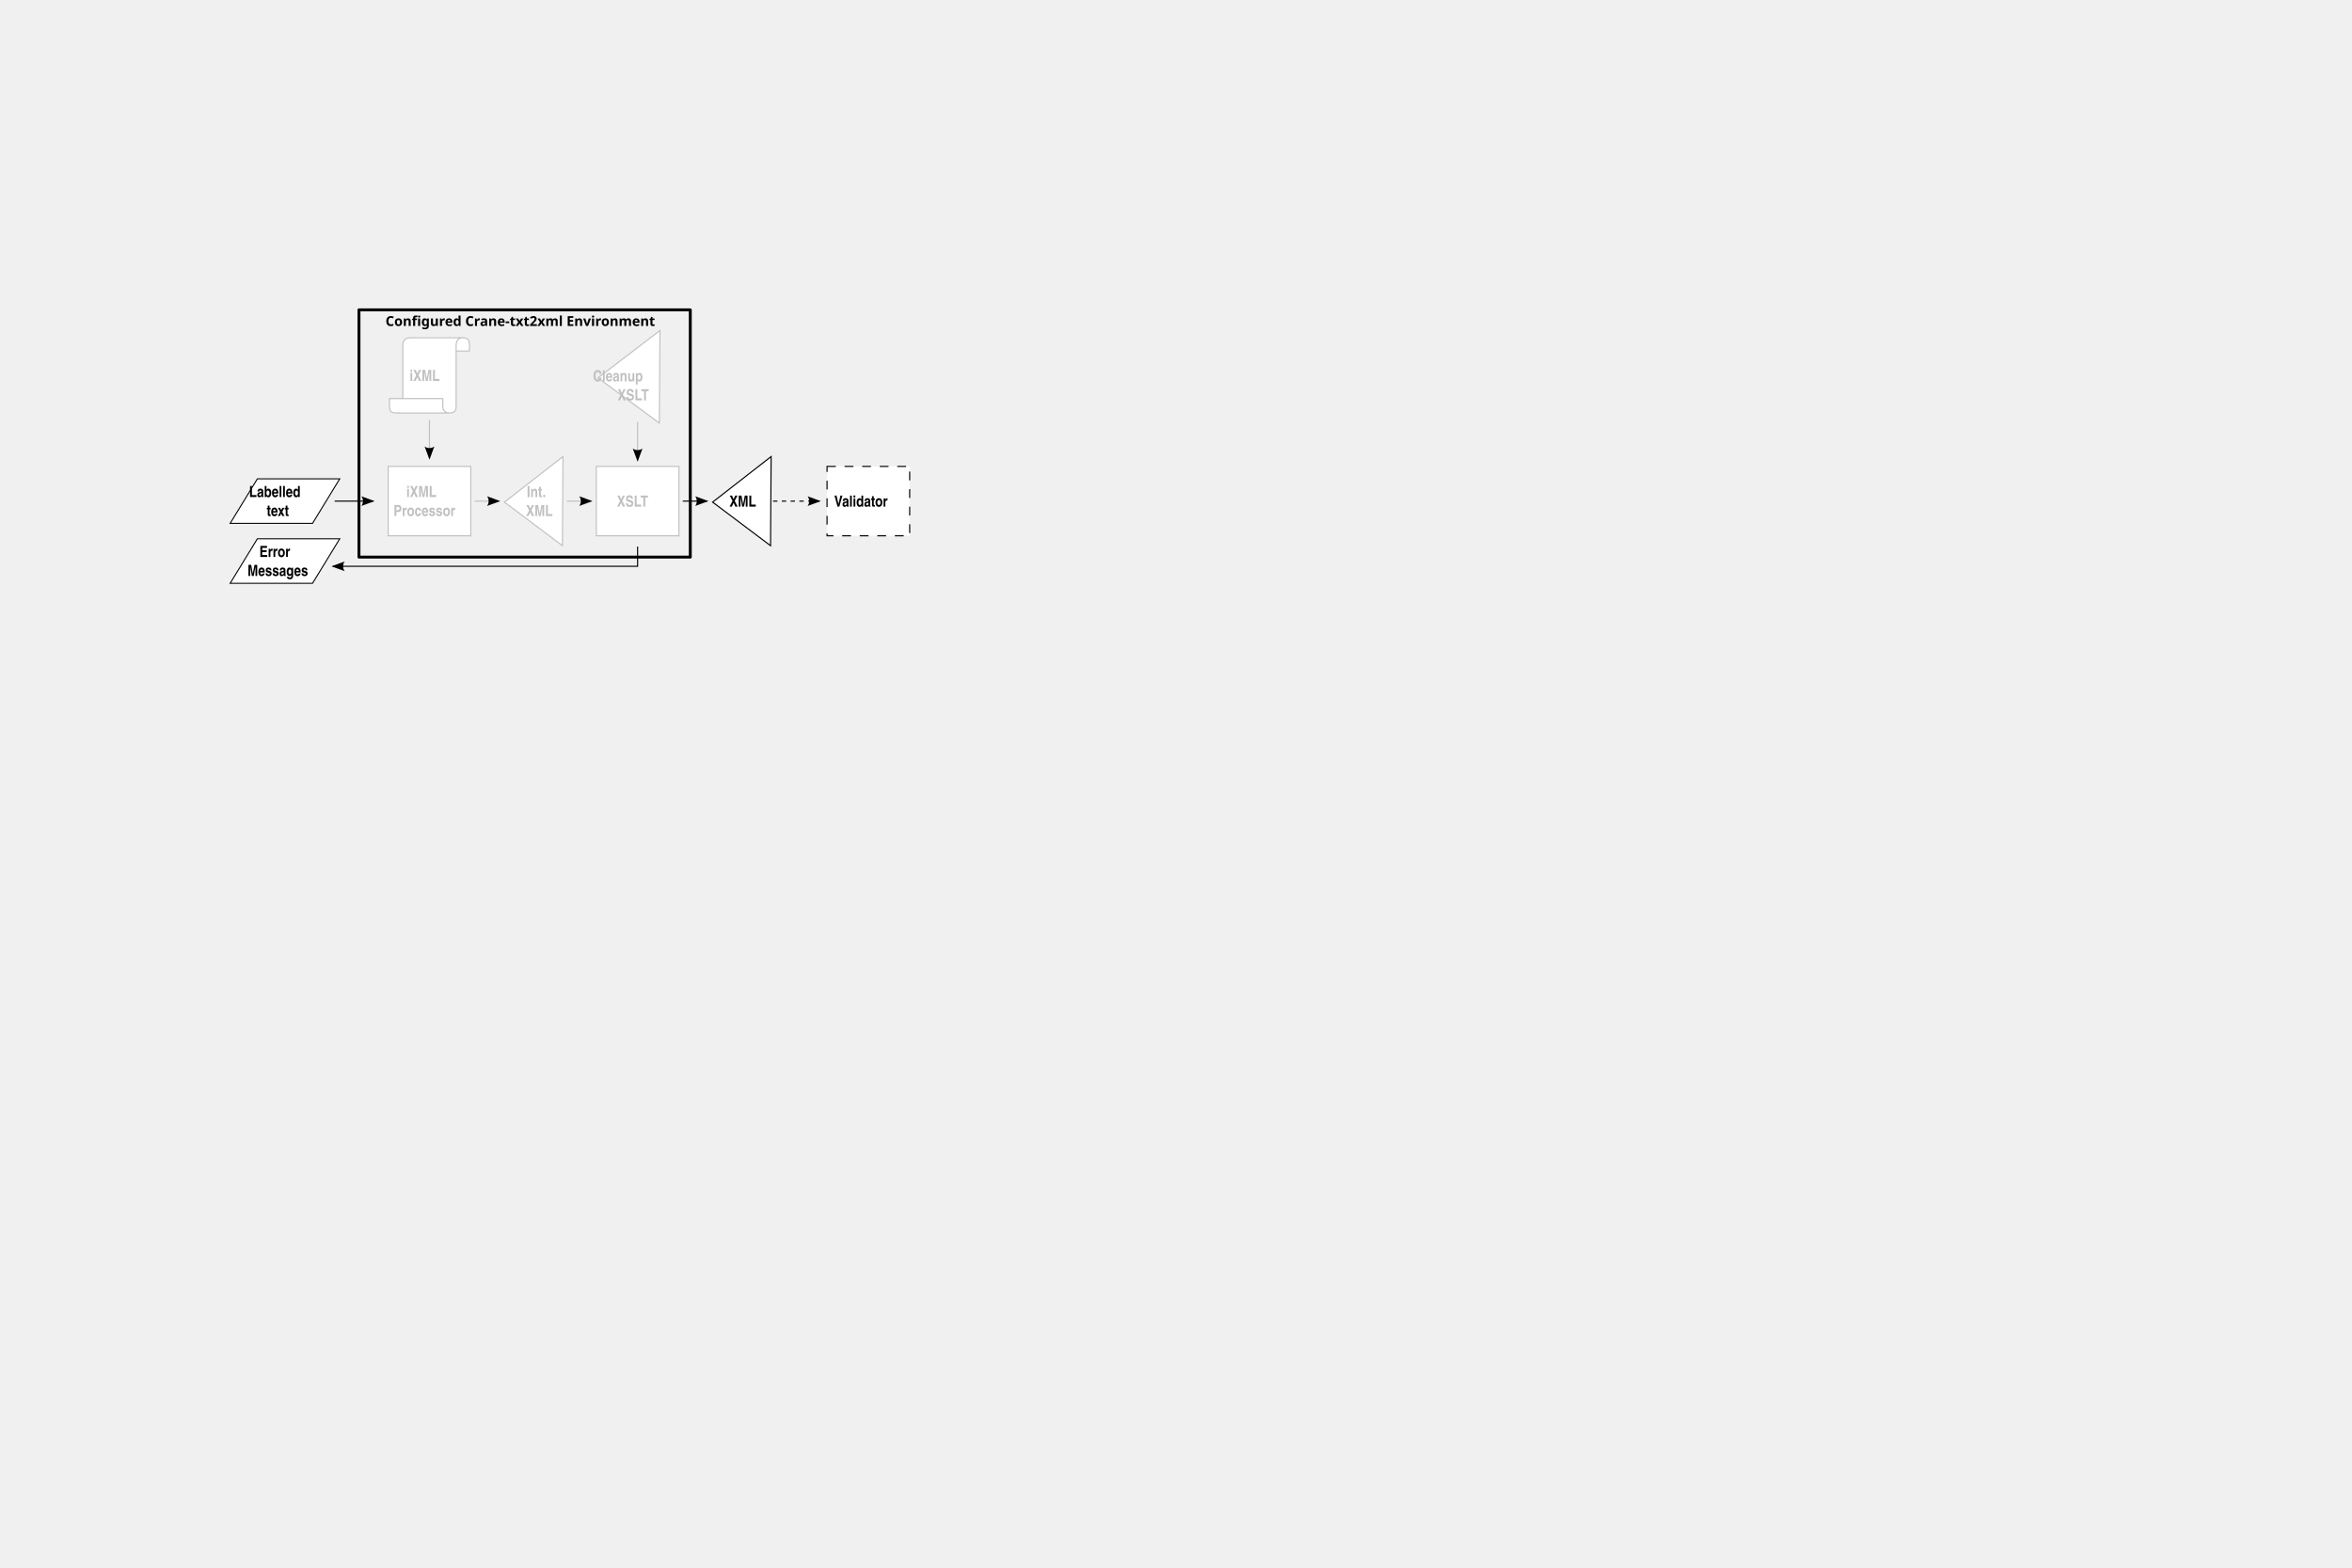
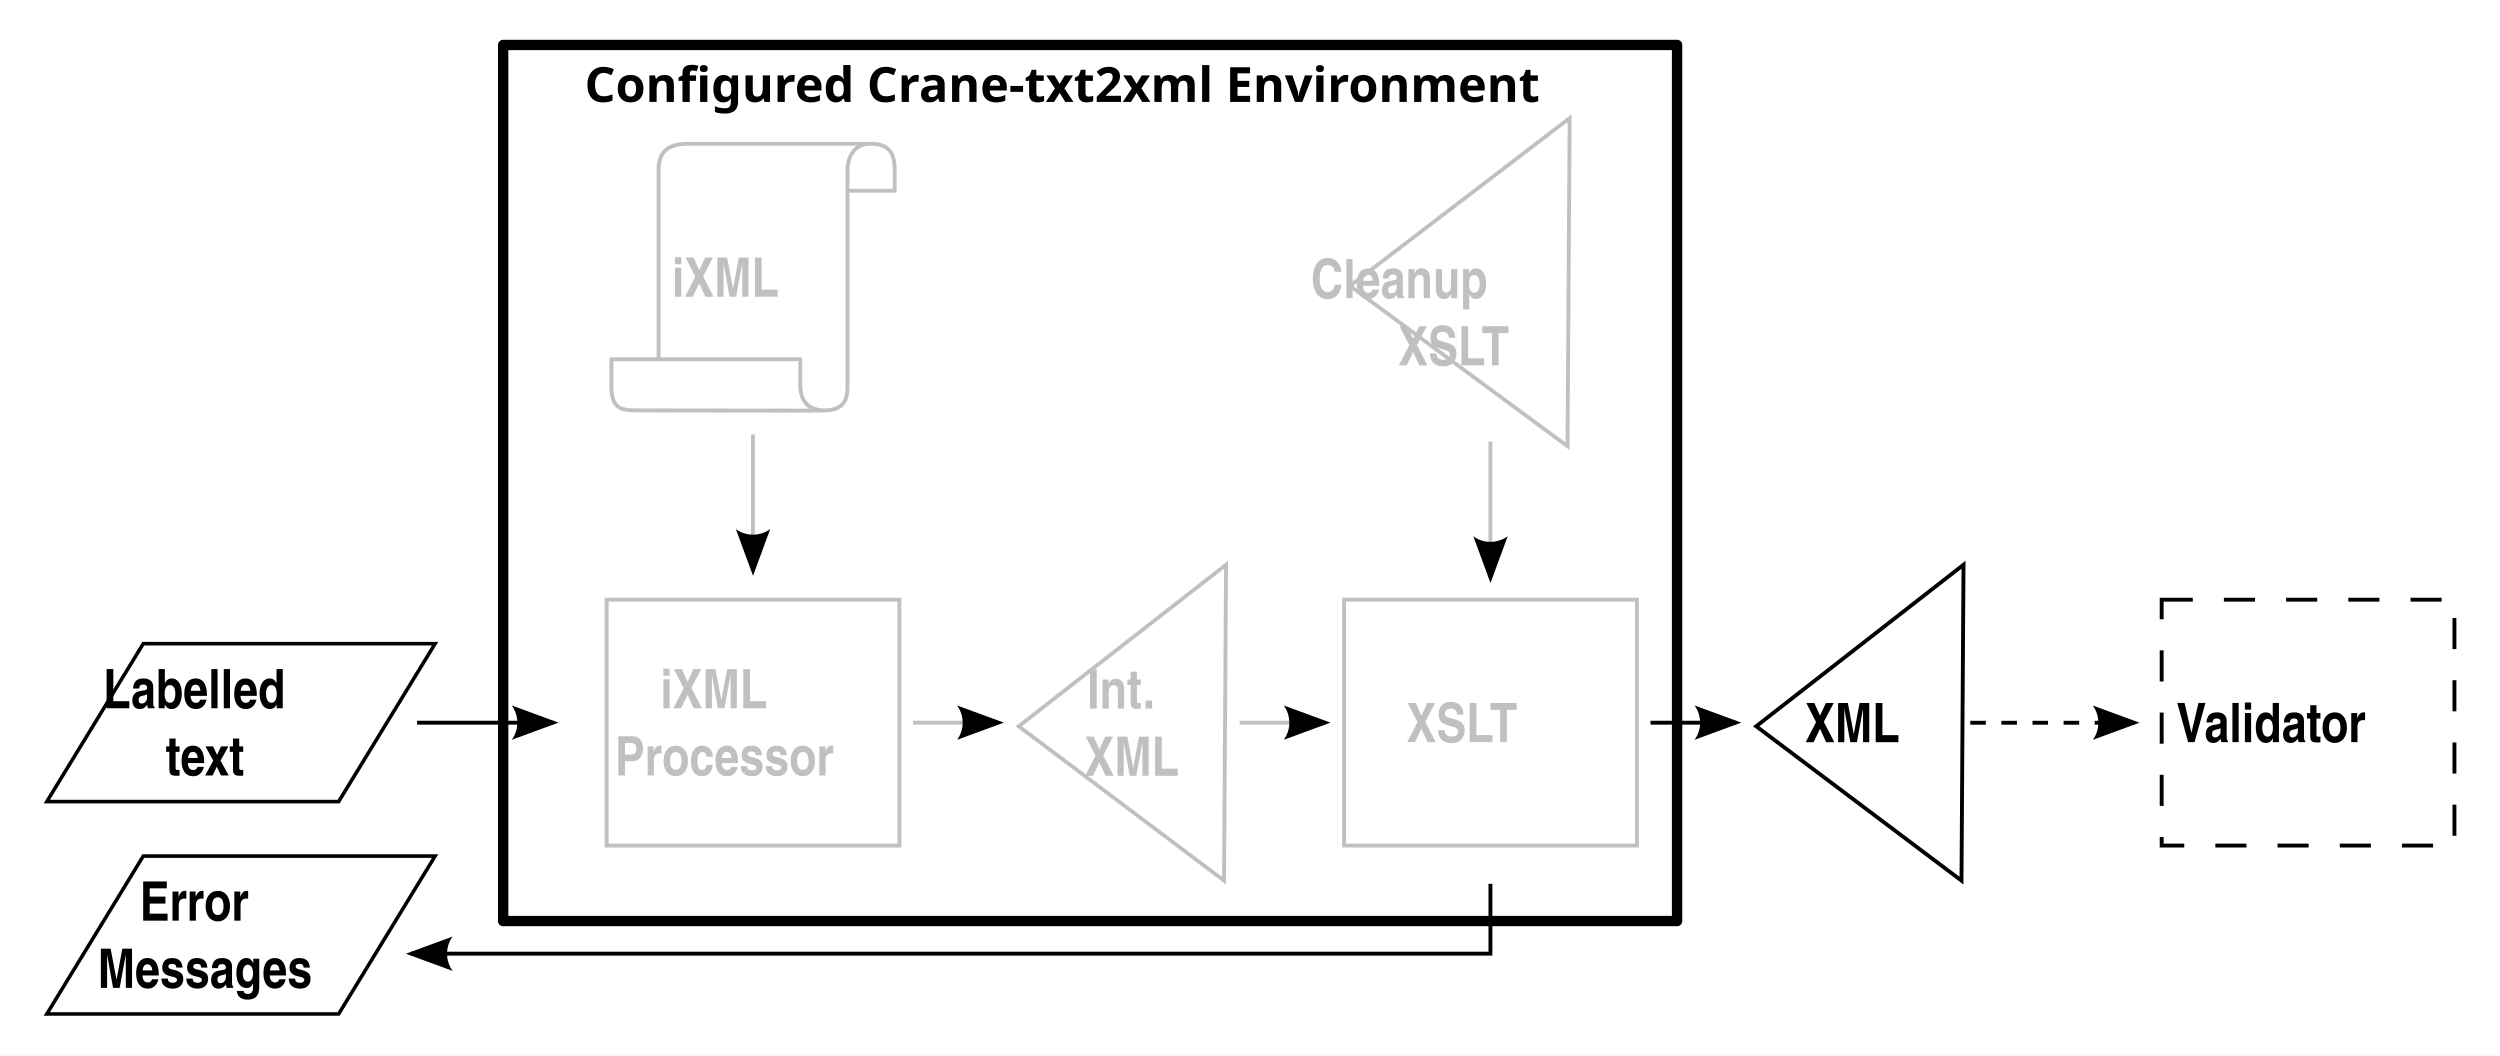
- <svg xmlns="http://www.w3.org/2000/svg" id="svg2" version="1.1" width="1500" height="1000" xml:space="preserve" viewBox="0 0 2142.857 1428.571">
+ <svg xmlns="http://www.w3.org/2000/svg" id="svg2" version="1.1" width="450" height="190" xml:space="preserve" viewBox="0 0 642.857 271.429">
  <defs id="defs6">
    <rect x="70.761" y="151.63" width="536.818" height="335.464" id="rect12" />
    <rect x="666.126" y="103.728" width="528.363" height="384.117" id="rect11" />
    <rect x="688.817" y="81.037" width="238.25" height="170.178" id="rect1" />
    <marker orient="auto" refY="0" refX="0" id="Arrow2Lend" style="overflow:visible">
      <path id="path3818" style="font-size:12px;fill-rule:evenodd;stroke-width:0.625;stroke-linejoin:round" d="M 8.719,4.034 -2.207,0.016 8.719,-4.002 c -1.745,2.372 -1.735,5.617 -6e-7,8.035 z" transform="matrix(-1.1,0,0,-1.1,-1.1,0)" />
    </marker>
    <marker orient="auto" refY="0" refX="0" id="Arrow2Lend-7" style="overflow:visible">
      <path id="path3818-9" style="font-size:12px;fill-rule:evenodd;stroke-width:0.625;stroke-linejoin:round" d="M 8.719,4.034 -2.207,0.016 8.719,-4.002 c -1.745,2.372 -1.735,5.617 -6e-7,8.035 z" transform="matrix(-1.1,0,0,-1.1,-1.1,0)" />
    </marker>
    <marker orient="auto" refY="0" refX="0" id="marker217" style="overflow:visible">
      <path id="path215" style="font-size:12px;fill-rule:evenodd;stroke-width:0.625;stroke-linejoin:round" d="M 8.719,4.034 -2.207,0.016 8.719,-4.002 c -1.745,2.372 -1.735,5.617 -6e-7,8.035 z" transform="matrix(-1.1,0,0,-1.1,-1.1,0)" />
    </marker>
    <rect x="666.126" y="103.728" width="314.016" height="285.777" id="rect13" />
  </defs>
  <style type="text/css" id="style1">
	.linesandangles_een{fill:#111918;}
</style>
-   <g id="g19" transform="matrix(1.003595,0,0,1.003595,-236.2456,-189.324)" style="fill:#ffffff;fill-opacity:1;stroke-width:0.996" />
-   <path style="fill:#ffffff;fill-opacity:1;stroke:#c0c0c0;stroke-width:1px;stroke-linecap:butt;stroke-linejoin:miter;stroke-opacity:1" d="m 459.609,457.574 53.313,-41.537 -0.52,81.227 z" id="path5" />
-   <text xml:space="preserve" style="font-style:normal;font-variant:normal;font-weight:bold;font-stretch:condensed;font-size:12.043px;line-height:0%;font-family:'Arial Narrow';-inkscape-font-specification:'Arial Narrow Bold Condensed';text-align:center;letter-spacing:0px;word-spacing:0px;writing-mode:lr-tb;text-anchor:middle;fill:#c0c0c0;fill-opacity:1;stroke:none;stroke-width:1" x="495.549" y="453.023" id="text6">
-     <tspan id="tspan6" x="495.549" y="453.023" style="font-size:14.05px;line-height:1.23;fill:#c0c0c0;fill-opacity:1;stroke-width:1">Int.</tspan>
-     <tspan x="495.549" y="470.305" style="font-size:14.05px;line-height:1.23;fill:#c0c0c0;fill-opacity:1;stroke-width:1" id="tspan40">XML</tspan>
-   </text>
-   <rect y="425.022" x="353.648" height="63.226" width="75.285" id="rect8" style="fill:#ffffff;fill-opacity:1;stroke:#c0c0c0;stroke-width:1;stroke-miterlimit:4;stroke-dasharray:none;stroke-opacity:1" />
-   <text xml:space="preserve" style="font-style:normal;font-variant:normal;font-weight:bold;font-stretch:condensed;font-size:12.043px;line-height:0%;font-family:'Arial Narrow';-inkscape-font-specification:'Arial Narrow Bold Condensed';text-align:center;letter-spacing:0px;word-spacing:0px;writing-mode:lr-tb;text-anchor:middle;fill:#c0c0c0;fill-opacity:1;stroke:none;stroke-width:1" x="390.797" y="452.941" id="text9">
-     <tspan id="tspan9" x="390.797" y="452.941" style="font-size:14.05px;line-height:1.23;fill:#c0c0c0;fill-opacity:1;stroke-width:1">iXML</tspan>
-     <tspan x="390.797" y="470.223" style="font-size:14.05px;line-height:1.23;fill:#c0c0c0;fill-opacity:1;stroke-width:1" id="tspan10">Processor</tspan>
-   </text>
-   <path style="fill:none;stroke:#c0c0c0;stroke-width:1px;stroke-linecap:butt;stroke-linejoin:miter;stroke-opacity:1;marker-end:url(#Arrow2Lend)" d="m 391.273,382.527 v 35.033" id="path13" />
-   <path id="path1" style="fill:#ffffff;fill-opacity:1;stroke:#c0c0c0;stroke-width:1;stroke-linecap:round;stroke-linejoin:round;stroke-miterlimit:1;stroke-opacity:1" d="m 403.434,363.196 v 6.621 c 0.017,4.486 2.42,6.471 6.072,6.534 m 0,0 c 4.967,0.017 6.143,-2.569 6.072,-6.534 m 5.86,-62.023 c -4.099,-0.005 -5.86,3.352 -5.86,6.801 v 5.27 m -48.574,43.332 h 36.43 m 12.143,6.621 v -49.953 h 12.143 v -5.27 c 0,-3.869 -1.079,-6.801 -6.109,-6.801 h -6.034 -40.965 c -5.03,0 -7.608,1.862 -7.608,6.801 v 48.601 H 354.86 v 6.621 c 0,6.277 2.305,6.534 7.336,6.534 0,0 27.232,0.053 41.238,0.047 5.85,-0.003 5.383,-0.016 6.072,-0.047" />
-   <text xml:space="preserve" style="font-style:normal;font-variant:normal;font-weight:bold;font-stretch:condensed;font-size:12.043px;line-height:0%;font-family:'Arial Narrow';-inkscape-font-specification:'Arial Narrow Bold Condensed';text-align:center;letter-spacing:0px;word-spacing:0px;writing-mode:lr-tb;text-anchor:middle;fill:#c0c0c0;fill-opacity:1;stroke:none;stroke-width:1" x="391.05" y="347.125" id="text3">
-     <tspan x="391.05" y="347.125" style="font-size:14.05px;line-height:1.23;fill:#c0c0c0;fill-opacity:1;stroke-width:1" id="tspan3">iXML</tspan>
-   </text>
-   <path style="fill:none;stroke:#c0c0c0;stroke-width:1px;stroke-linecap:butt;stroke-linejoin:miter;stroke-opacity:1;marker-end:url(#Arrow2Lend)" d="m 432.437,456.653 h 22.012" id="path2" />
-   <g id="g64" transform="matrix(1.003595,0,0,1.003595,-135.4783,-1.461318)" style="stroke-width:0.996">
-     <rect y="511.174" x="635.112" height="47.408" width="74.773" id="rect24" style="fill:#ffffff;fill-opacity:1;stroke:#000000;stroke-width:1.079;stroke-miterlimit:4;stroke-dasharray:none;stroke-opacity:1" transform="matrix(1,0,-0.5212839,0.8533833,0,0)" />
-     <text xml:space="preserve" style="font-style:normal;font-variant:normal;font-weight:bold;font-stretch:condensed;line-height:0%;font-family:'Arial Narrow';-inkscape-font-specification:'Arial Narrow Bold Condensed';text-align:center;letter-spacing:0px;word-spacing:0px;writing-mode:lr-tb;text-anchor:middle;fill:#000000;fill-opacity:1;stroke:none;stroke-width:0.996" x="394.037" y="452.774" id="text24">
-       <tspan x="394.037" y="452.774" style="font-size:14px;line-height:1.23;stroke-width:0.996" id="tspan1">Labelled</tspan>
-       <tspan x="394.037" y="469.994" style="font-size:14px;line-height:1.23;stroke-width:0.996" id="tspan64">text</tspan>
+   <rect style="fill:#ffffff;stroke-width:1.429;stroke-linecap:square;paint-order:fill markers stroke" id="rect2" width="642.857" height="271.429" x="3.097759e-06" y="2.3251953e-06" />
+   <g id="g2" transform="translate(11.21487,10.23251)">
+     <g id="g19" transform="matrix(1.003595,0,0,1.003595,-445.1122,-470.3743)" style="fill:#ffffff;fill-opacity:1;stroke-width:0.996" />
+     <path style="fill:#ffffff;fill-opacity:1;stroke:#c0c0c0;stroke-width:1px;stroke-linecap:butt;stroke-linejoin:miter;stroke-opacity:1" d="m 250.743,176.524 53.313,-41.537 -0.52,81.227 z" id="path5" />
+     <text xml:space="preserve" style="font-style:normal;font-variant:normal;font-weight:bold;font-stretch:condensed;font-size:12.043px;line-height:0%;font-family:'Arial Narrow';-inkscape-font-specification:'Arial Narrow Bold Condensed';text-align:center;letter-spacing:0px;word-spacing:0px;writing-mode:lr-tb;text-anchor:middle;fill:#c0c0c0;fill-opacity:1;stroke:none;stroke-width:1" x="286.683" y="171.973" id="text6">
+       <tspan id="tspan6" x="286.683" y="171.973" style="font-size:14.05px;line-height:1.23;fill:#c0c0c0;fill-opacity:1;stroke-width:1">Int.</tspan>
+       <tspan x="286.683" y="189.255" style="font-size:14.05px;line-height:1.23;fill:#c0c0c0;fill-opacity:1;stroke-width:1" id="tspan40">XML</tspan>
+     </text>
+     <rect y="143.972" x="144.781" height="63.226" width="75.285" id="rect8" style="fill:#ffffff;fill-opacity:1;stroke:#c0c0c0;stroke-width:1;stroke-miterlimit:4;stroke-dasharray:none;stroke-opacity:1" />
+     <text xml:space="preserve" style="font-style:normal;font-variant:normal;font-weight:bold;font-stretch:condensed;font-size:12.043px;line-height:0%;font-family:'Arial Narrow';-inkscape-font-specification:'Arial Narrow Bold Condensed';text-align:center;letter-spacing:0px;word-spacing:0px;writing-mode:lr-tb;text-anchor:middle;fill:#c0c0c0;fill-opacity:1;stroke:none;stroke-width:1" x="181.93" y="171.89" id="text9">
+       <tspan id="tspan9" x="181.93" y="171.89" style="font-size:14.05px;line-height:1.23;fill:#c0c0c0;fill-opacity:1;stroke-width:1">iXML</tspan>
+       <tspan x="181.93" y="189.172" style="font-size:14.05px;line-height:1.23;fill:#c0c0c0;fill-opacity:1;stroke-width:1" id="tspan10">Processor</tspan>
+     </text>
+     <path style="fill:none;stroke:#c0c0c0;stroke-width:1px;stroke-linecap:butt;stroke-linejoin:miter;stroke-opacity:1;marker-end:url(#Arrow2Lend)" d="m 182.406,101.477 v 35.033" id="path13" />
+     <path id="path1" style="fill:#ffffff;fill-opacity:1;stroke:#c0c0c0;stroke-width:1;stroke-linecap:round;stroke-linejoin:round;stroke-miterlimit:1;stroke-opacity:1" d="m 194.567,82.146 v 6.621 c 0.017,4.486 2.42,6.471 6.072,6.534 m 0,0 c 4.967,0.017 6.143,-2.569 6.072,-6.534 m 5.86,-62.023 c -4.099,-0.005 -5.86,3.352 -5.86,6.801 v 5.27 m -48.574,43.332 h 36.43 m 12.143,6.621 v -49.953 h 12.143 v -5.27 c 0,-3.869 -1.079,-6.801 -6.109,-6.801 h -6.034 -40.965 c -5.03,0 -7.608,1.862 -7.608,6.801 v 48.601 h -12.143 v 6.621 c 0,6.277 2.305,6.534 7.336,6.534 0,0 27.232,0.053 41.238,0.047 5.85,-0.003 5.383,-0.016 6.072,-0.047" />
+     <text xml:space="preserve" style="font-style:normal;font-variant:normal;font-weight:bold;font-stretch:condensed;font-size:12.043px;line-height:0%;font-family:'Arial Narrow';-inkscape-font-specification:'Arial Narrow Bold Condensed';text-align:center;letter-spacing:0px;word-spacing:0px;writing-mode:lr-tb;text-anchor:middle;fill:#c0c0c0;fill-opacity:1;stroke:none;stroke-width:1" x="182.184" y="66.074" id="text3">
+       <tspan x="182.184" y="66.074" style="font-size:14.05px;line-height:1.23;fill:#c0c0c0;fill-opacity:1;stroke-width:1" id="tspan3">iXML</tspan>
+     </text>
+     <path style="fill:none;stroke:#c0c0c0;stroke-width:1px;stroke-linecap:butt;stroke-linejoin:miter;stroke-opacity:1;marker-end:url(#Arrow2Lend)" d="m 223.57,175.603 h 22.012" id="path2" />
+     <g id="g64" transform="matrix(1.003595,0,0,1.003595,-344.3448,-282.5116)" style="stroke-width:0.996">
+       <rect y="511.174" x="635.112" height="47.408" width="74.773" id="rect24" style="fill:#ffffff;fill-opacity:1;stroke:#000000;stroke-width:1.079;stroke-miterlimit:4;stroke-dasharray:none;stroke-opacity:1" transform="matrix(1,0,-0.5212839,0.8533833,0,0)" />
+       <text xml:space="preserve" style="font-style:normal;font-variant:normal;font-weight:bold;font-stretch:condensed;line-height:0%;font-family:'Arial Narrow';-inkscape-font-specification:'Arial Narrow Bold Condensed';text-align:center;letter-spacing:0px;word-spacing:0px;writing-mode:lr-tb;text-anchor:middle;fill:#000000;fill-opacity:1;stroke:none;stroke-width:0.996" x="394.037" y="452.774" id="text24">
+         <tspan x="394.037" y="452.774" style="font-size:14px;line-height:1.23;stroke-width:0.996" id="tspan1">Labelled</tspan>
+         <tspan x="394.037" y="469.994" style="font-size:14px;line-height:1.23;stroke-width:0.996" id="tspan64">text</tspan>
+       </text>
+     </g>
+     <path style="fill:none;stroke:#000000;stroke-width:1px;stroke-linecap:butt;stroke-linejoin:miter;stroke-opacity:1;marker-end:url(#Arrow2Lend)" d="M 96.032,175.603 H 131.065" id="path27" />
+     <rect y="143.972" x="334.414" height="63.226" width="75.285" id="rect37" style="fill:#ffffff;fill-opacity:1;stroke:#c0c0c0;stroke-width:1;stroke-miterlimit:4;stroke-dasharray:none;stroke-opacity:1" />
+     <text xml:space="preserve" style="font-style:normal;font-variant:normal;font-weight:bold;font-stretch:condensed;font-size:12.043px;line-height:0%;font-family:'Arial Narrow';-inkscape-font-specification:'Arial Narrow Bold Condensed';text-align:center;letter-spacing:0px;word-spacing:0px;writing-mode:lr-tb;text-anchor:middle;fill:#c0c0c0;fill-opacity:1;stroke:none;stroke-width:1" x="371.563" y="180.61" id="text38">
+       <tspan x="371.563" y="180.61" style="font-size:14.05px;line-height:1.23;fill:#c0c0c0;fill-opacity:1;stroke-width:1" id="tspan38">XSLT</tspan>
+     </text>
+     <g id="g39" transform="matrix(1.003595,0,0,1.003595,248.6611,34.84798)" style="stroke-width:0.996">
+       <path style="fill:#ffffff;fill-opacity:1;stroke:#000000;stroke-width:0.996px;stroke-linecap:butt;stroke-linejoin:miter;stroke-opacity:1" d="m 191.028,141.169 53.122,-41.388 -0.518,80.936 z" id="path39" />
+       <text xml:space="preserve" style="font-style:normal;font-variant:normal;font-weight:bold;font-stretch:condensed;line-height:0%;font-family:'Arial Narrow';-inkscape-font-specification:'Arial Narrow Bold Condensed';text-align:center;letter-spacing:0px;word-spacing:0px;writing-mode:lr-tb;text-anchor:middle;fill:#000000;fill-opacity:1;stroke:none;stroke-width:0.996" x="225.252" y="145.248" id="text39">
+         <tspan id="tspan39" x="225.252" y="145.248" style="font-size:14px;line-height:1.23;stroke-width:0.996">XML</tspan>
+       </text>
+     </g>
+     <path style="fill:none;stroke:#c0c0c0;stroke-width:1px;stroke-linecap:butt;stroke-linejoin:miter;stroke-opacity:1;marker-end:url(#Arrow2Lend)" d="m 307.566,175.603 h 22.012" id="path40" />
+     <path style="fill:none;stroke:#000000;stroke-width:1px;stroke-linecap:butt;stroke-linejoin:miter;stroke-opacity:1;marker-end:url(#Arrow2Lend)" d="m 413.203,175.603 h 22.012" id="path41" />
+     <path style="fill:none;stroke:#c0c0c0;stroke-width:1px;stroke-linecap:butt;stroke-linejoin:miter;stroke-opacity:1;marker-end:url(#Arrow2Lend)" d="m 372.039,103.328 v 35.033" id="path50" />
+     <path style="fill:#ffffff;fill-opacity:1;stroke:#c0c0c0;stroke-width:1px;stroke-linecap:butt;stroke-linejoin:miter;stroke-opacity:1" d="m 335.914,63.282 56.497,-43.148 -0.551,84.378 z" id="path57" />
+     <text xml:space="preserve" style="font-style:normal;font-variant:normal;font-weight:bold;font-stretch:condensed;font-size:12.043px;line-height:0%;font-family:'Arial Narrow';-inkscape-font-specification:'Arial Narrow Bold Condensed';text-align:end;letter-spacing:0px;word-spacing:0px;writing-mode:lr-tb;text-anchor:end;fill:#c0c0c0;fill-opacity:1;stroke:none;stroke-width:1" x="390.539" y="66.442" id="text58">
+       <tspan x="390.539" y="66.442" style="font-size:14.05px;line-height:1.23;fill:#c0c0c0;fill-opacity:1;stroke-width:1" id="tspan57">Cleanup</tspan>
+       <tspan x="390.539" y="83.724" style="font-size:14.05px;line-height:1.23;fill:#c0c0c0;fill-opacity:1;stroke-width:1" id="tspan58">XSLT</tspan>
+     </text>
+     <path style="fill:none;stroke:#000000;stroke-width:1px;stroke-linecap:butt;stroke-linejoin:miter;stroke-opacity:1;marker-end:url(#Arrow2Lend)" d="m 372.039,217.036 v 17.957 H 94.485" id="path64" />
+     <g id="g66" transform="matrix(1.003595,0,0,1.003595,-344.3448,-227.8961)" style="stroke-width:0.996">
+       <rect y="511.174" x="635.112" height="47.408" width="74.773" id="rect64" style="fill:#ffffff;fill-opacity:1;stroke:#000000;stroke-width:1.079;stroke-miterlimit:4;stroke-dasharray:none;stroke-opacity:1" transform="matrix(1,0,-0.5212839,0.8533833,0,0)" />
+       <text xml:space="preserve" style="font-style:normal;font-variant:normal;font-weight:bold;font-stretch:condensed;line-height:0%;font-family:'Arial Narrow';-inkscape-font-specification:'Arial Narrow Bold Condensed';text-align:center;letter-spacing:0px;word-spacing:0px;writing-mode:lr-tb;text-anchor:middle;fill:#000000;fill-opacity:1;stroke:none;stroke-width:0.996" x="394.037" y="452.774" id="text66">
+         <tspan x="394.037" y="452.774" style="font-size:14px;line-height:1.23;stroke-width:0.996" id="tspan66">Error</tspan>
+         <tspan x="394.037" y="469.994" style="font-size:14px;line-height:1.23;stroke-width:0.996" id="tspan67">Messages</tspan>
+       </text>
+     </g>
+     <g id="g1" transform="matrix(1.003595,0,0,1.003595,-172.4359,54.39224)" style="stroke-width:0.996">
+       <rect y="89.259" x="714.51" height="63" width="75.015" id="rect74" style="fill:#ffffff;fill-opacity:1;stroke:#000000;stroke-width:0.996;stroke-miterlimit:4;stroke-dasharray:7.971, 7.971;stroke-dashoffset:0;stroke-opacity:1" />
+       <text xml:space="preserve" style="font-style:normal;font-variant:normal;font-weight:bold;font-stretch:condensed;line-height:0%;font-family:'Arial Narrow';-inkscape-font-specification:'Arial Narrow Bold Condensed';text-align:center;letter-spacing:0px;word-spacing:0px;writing-mode:lr-tb;text-anchor:middle;fill:#000000;fill-opacity:1;stroke:none;stroke-width:0.996" x="752.134" y="125.766" id="text75">
+         <tspan x="752.134" y="125.766" style="font-size:14px;line-height:1.23;stroke-width:0.996" id="tspan75">Validator</tspan>
+       </text>
+     </g>
+     <path style="fill:none;stroke:#000000;stroke-width:1px;stroke-linecap:butt;stroke-linejoin:miter;stroke-dasharray:4, 4;stroke-dashoffset:0;stroke-opacity:1;marker-end:url(#Arrow2Lend)" d="m 495.428,175.619 h 42.191" id="path3" />
+     <rect style="fill:none;stroke:#000000;stroke-width:2.667;stroke-linecap:round;stroke-linejoin:round;stroke-miterlimit:1;stroke-dasharray:none;stroke-dashoffset:0;stroke-opacity:1" id="rect3" width="301.867" height="225.274" x="118.167" y="1.333" />
+     <text xml:space="preserve" style="font-weight:bold;font-size:12.489px;line-height:1;font-family:'Source Sans 3';-inkscape-font-specification:'Source Sans 3 Bold';text-align:center;letter-spacing:0px;writing-mode:lr-tb;direction:ltr;text-anchor:middle;fill:#000000;fill-opacity:1;stroke:none;stroke-width:0.667;stroke-linecap:round;stroke-linejoin:round;stroke-miterlimit:1;stroke-dasharray:0.529, 0.529;stroke-dashoffset:0;stroke-opacity:1" x="270.04" y="15.976" id="text4">
+       <tspan id="tspan4" style="fill:#000000;fill-opacity:1;stroke:none;stroke-width:0.667" x="270.04" y="15.976">Configured Crane-txt2xml Environment</tspan>
    </text>
  </g>
-   <path style="fill:none;stroke:#000000;stroke-width:1px;stroke-linecap:butt;stroke-linejoin:miter;stroke-opacity:1;marker-end:url(#Arrow2Lend)" d="m 304.898,456.653 h 35.033" id="path27" />
-   <rect y="425.022" x="543.281" height="63.226" width="75.285" id="rect37" style="fill:#ffffff;fill-opacity:1;stroke:#c0c0c0;stroke-width:1;stroke-miterlimit:4;stroke-dasharray:none;stroke-opacity:1" />
-   <text xml:space="preserve" style="font-style:normal;font-variant:normal;font-weight:bold;font-stretch:condensed;font-size:12.043px;line-height:0%;font-family:'Arial Narrow';-inkscape-font-specification:'Arial Narrow Bold Condensed';text-align:center;letter-spacing:0px;word-spacing:0px;writing-mode:lr-tb;text-anchor:middle;fill:#c0c0c0;fill-opacity:1;stroke:none;stroke-width:1" x="580.429" y="461.661" id="text38">
-     <tspan x="580.429" y="461.661" style="font-size:14.05px;line-height:1.23;fill:#c0c0c0;fill-opacity:1;stroke-width:1" id="tspan38">XSLT</tspan>
-   </text>
-   <g id="g39" transform="matrix(1.003595,0,0,1.003595,457.5277,315.8983)" style="stroke-width:0.996">
-     <path style="fill:#ffffff;fill-opacity:1;stroke:#000000;stroke-width:0.996px;stroke-linecap:butt;stroke-linejoin:miter;stroke-opacity:1" d="m 191.028,141.169 53.122,-41.388 -0.518,80.936 z" id="path39" />
-     <text xml:space="preserve" style="font-style:normal;font-variant:normal;font-weight:bold;font-stretch:condensed;line-height:0%;font-family:'Arial Narrow';-inkscape-font-specification:'Arial Narrow Bold Condensed';text-align:center;letter-spacing:0px;word-spacing:0px;writing-mode:lr-tb;text-anchor:middle;fill:#000000;fill-opacity:1;stroke:none;stroke-width:0.996" x="225.252" y="145.248" id="text39">
-       <tspan id="tspan39" x="225.252" y="145.248" style="font-size:14px;line-height:1.23;stroke-width:0.996">XML</tspan>
-     </text>
-   </g>
-   <path style="fill:none;stroke:#c0c0c0;stroke-width:1px;stroke-linecap:butt;stroke-linejoin:miter;stroke-opacity:1;marker-end:url(#Arrow2Lend)" d="m 516.432,456.653 h 22.012" id="path40" />
-   <path style="fill:none;stroke:#000000;stroke-width:1px;stroke-linecap:butt;stroke-linejoin:miter;stroke-opacity:1;marker-end:url(#Arrow2Lend)" d="m 622.07,456.653 h 22.012" id="path41" />
-   <path style="fill:none;stroke:#c0c0c0;stroke-width:1px;stroke-linecap:butt;stroke-linejoin:miter;stroke-opacity:1;marker-end:url(#Arrow2Lend)" d="m 580.906,384.379 v 35.033" id="path50" />
-   <path style="fill:#ffffff;fill-opacity:1;stroke:#c0c0c0;stroke-width:1px;stroke-linecap:butt;stroke-linejoin:miter;stroke-opacity:1" d="m 544.781,344.333 56.497,-43.148 -0.551,84.378 z" id="path57" />
-   <text xml:space="preserve" style="font-style:normal;font-variant:normal;font-weight:bold;font-stretch:condensed;font-size:12.043px;line-height:0%;font-family:'Arial Narrow';-inkscape-font-specification:'Arial Narrow Bold Condensed';text-align:end;letter-spacing:0px;word-spacing:0px;writing-mode:lr-tb;text-anchor:end;fill:#c0c0c0;fill-opacity:1;stroke:none;stroke-width:1" x="599.405" y="347.492" id="text58">
-     <tspan x="599.405" y="347.492" style="font-size:14.05px;line-height:1.23;fill:#c0c0c0;fill-opacity:1;stroke-width:1" id="tspan57">Cleanup</tspan>
-     <tspan x="599.405" y="364.774" style="font-size:14.05px;line-height:1.23;fill:#c0c0c0;fill-opacity:1;stroke-width:1" id="tspan58">XSLT</tspan>
-   </text>
-   <path style="fill:none;stroke:#000000;stroke-width:1px;stroke-linecap:butt;stroke-linejoin:miter;stroke-opacity:1;marker-end:url(#Arrow2Lend)" d="m 580.906,498.086 v 17.957 H 303.351" id="path64" />
-   <g id="g66" transform="matrix(1.003595,0,0,1.003595,-135.4783,53.15423)" style="stroke-width:0.996">
-     <rect y="511.174" x="635.112" height="47.408" width="74.773" id="rect64" style="fill:#ffffff;fill-opacity:1;stroke:#000000;stroke-width:1.079;stroke-miterlimit:4;stroke-dasharray:none;stroke-opacity:1" transform="matrix(1,0,-0.5212839,0.8533833,0,0)" />
-     <text xml:space="preserve" style="font-style:normal;font-variant:normal;font-weight:bold;font-stretch:condensed;line-height:0%;font-family:'Arial Narrow';-inkscape-font-specification:'Arial Narrow Bold Condensed';text-align:center;letter-spacing:0px;word-spacing:0px;writing-mode:lr-tb;text-anchor:middle;fill:#000000;fill-opacity:1;stroke:none;stroke-width:0.996" x="394.037" y="452.774" id="text66">
-       <tspan x="394.037" y="452.774" style="font-size:14px;line-height:1.23;stroke-width:0.996" id="tspan66">Error</tspan>
-       <tspan x="394.037" y="469.994" style="font-size:14px;line-height:1.23;stroke-width:0.996" id="tspan67">Messages</tspan>
-     </text>
-   </g>
-   <g id="g1" transform="matrix(1.003595,0,0,1.003595,36.43065,335.4425)" style="stroke-width:0.996">
-     <rect y="89.259" x="714.51" height="63" width="75.015" id="rect74" style="fill:#ffffff;fill-opacity:1;stroke:#000000;stroke-width:0.996;stroke-miterlimit:4;stroke-dasharray:7.971, 7.971;stroke-dashoffset:0;stroke-opacity:1" />
-     <text xml:space="preserve" style="font-style:normal;font-variant:normal;font-weight:bold;font-stretch:condensed;line-height:0%;font-family:'Arial Narrow';-inkscape-font-specification:'Arial Narrow Bold Condensed';text-align:center;letter-spacing:0px;word-spacing:0px;writing-mode:lr-tb;text-anchor:middle;fill:#000000;fill-opacity:1;stroke:none;stroke-width:0.996" x="752.134" y="125.766" id="text75">
-       <tspan x="752.134" y="125.766" style="font-size:14px;line-height:1.23;stroke-width:0.996" id="tspan75">Validator</tspan>
-     </text>
-   </g>
-   <path style="fill:none;stroke:#000000;stroke-width:1px;stroke-linecap:butt;stroke-linejoin:miter;stroke-dasharray:4, 4;stroke-dashoffset:0;stroke-opacity:1;marker-end:url(#Arrow2Lend)" d="m 704.295,456.669 h 42.191" id="path3" />
-   <rect style="fill:none;stroke:#000000;stroke-width:2.667;stroke-linecap:round;stroke-linejoin:round;stroke-miterlimit:1;stroke-dasharray:none;stroke-dashoffset:0;stroke-opacity:1" id="rect3" width="301.867" height="225.274" x="327.034" y="282.384" />
-   <text xml:space="preserve" style="font-weight:bold;font-size:12.489px;line-height:1;font-family:'Source Sans 3';-inkscape-font-specification:'Source Sans 3 Bold';text-align:center;letter-spacing:0px;writing-mode:lr-tb;direction:ltr;text-anchor:middle;fill:#000000;fill-opacity:1;stroke:none;stroke-width:0.667;stroke-linecap:round;stroke-linejoin:round;stroke-miterlimit:1;stroke-dasharray:0.529, 0.529;stroke-dashoffset:0;stroke-opacity:1" x="478.906" y="297.026" id="text4">
-     <tspan id="tspan4" style="fill:#000000;fill-opacity:1;stroke:none;stroke-width:0.667" x="478.906" y="297.026">Configured Crane-txt2xml Environment</tspan>
-   </text>
</svg>
